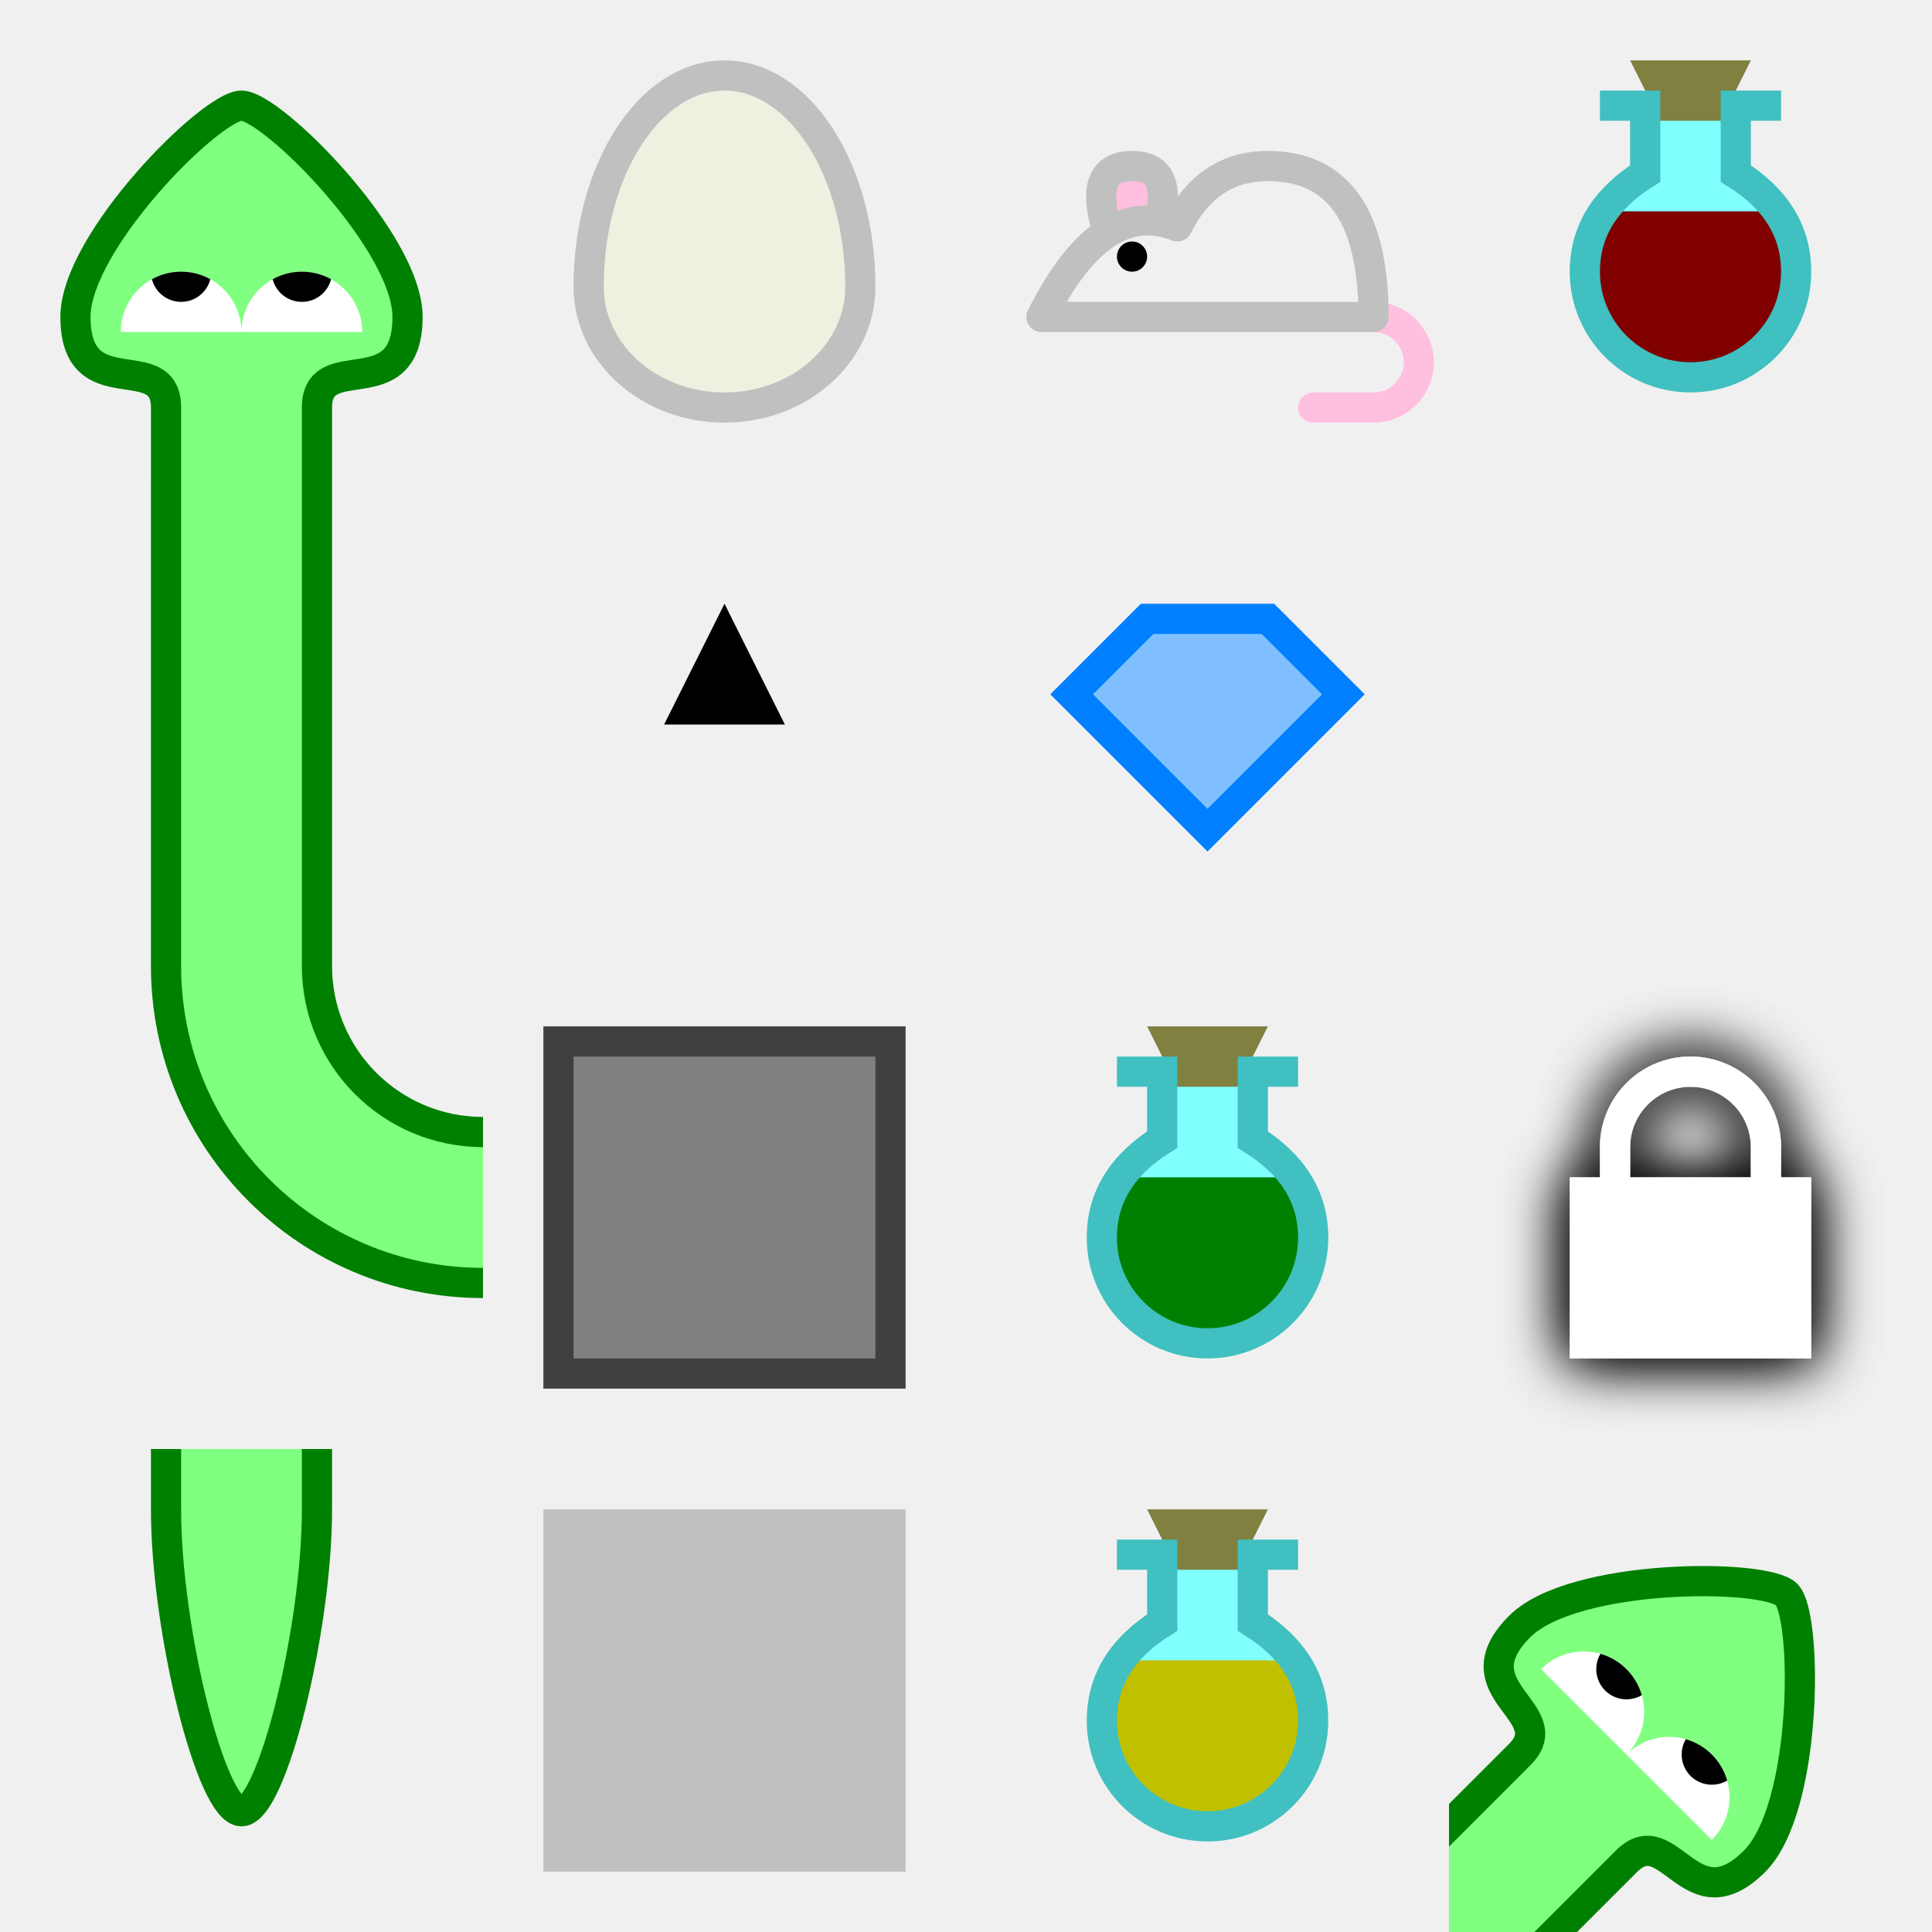
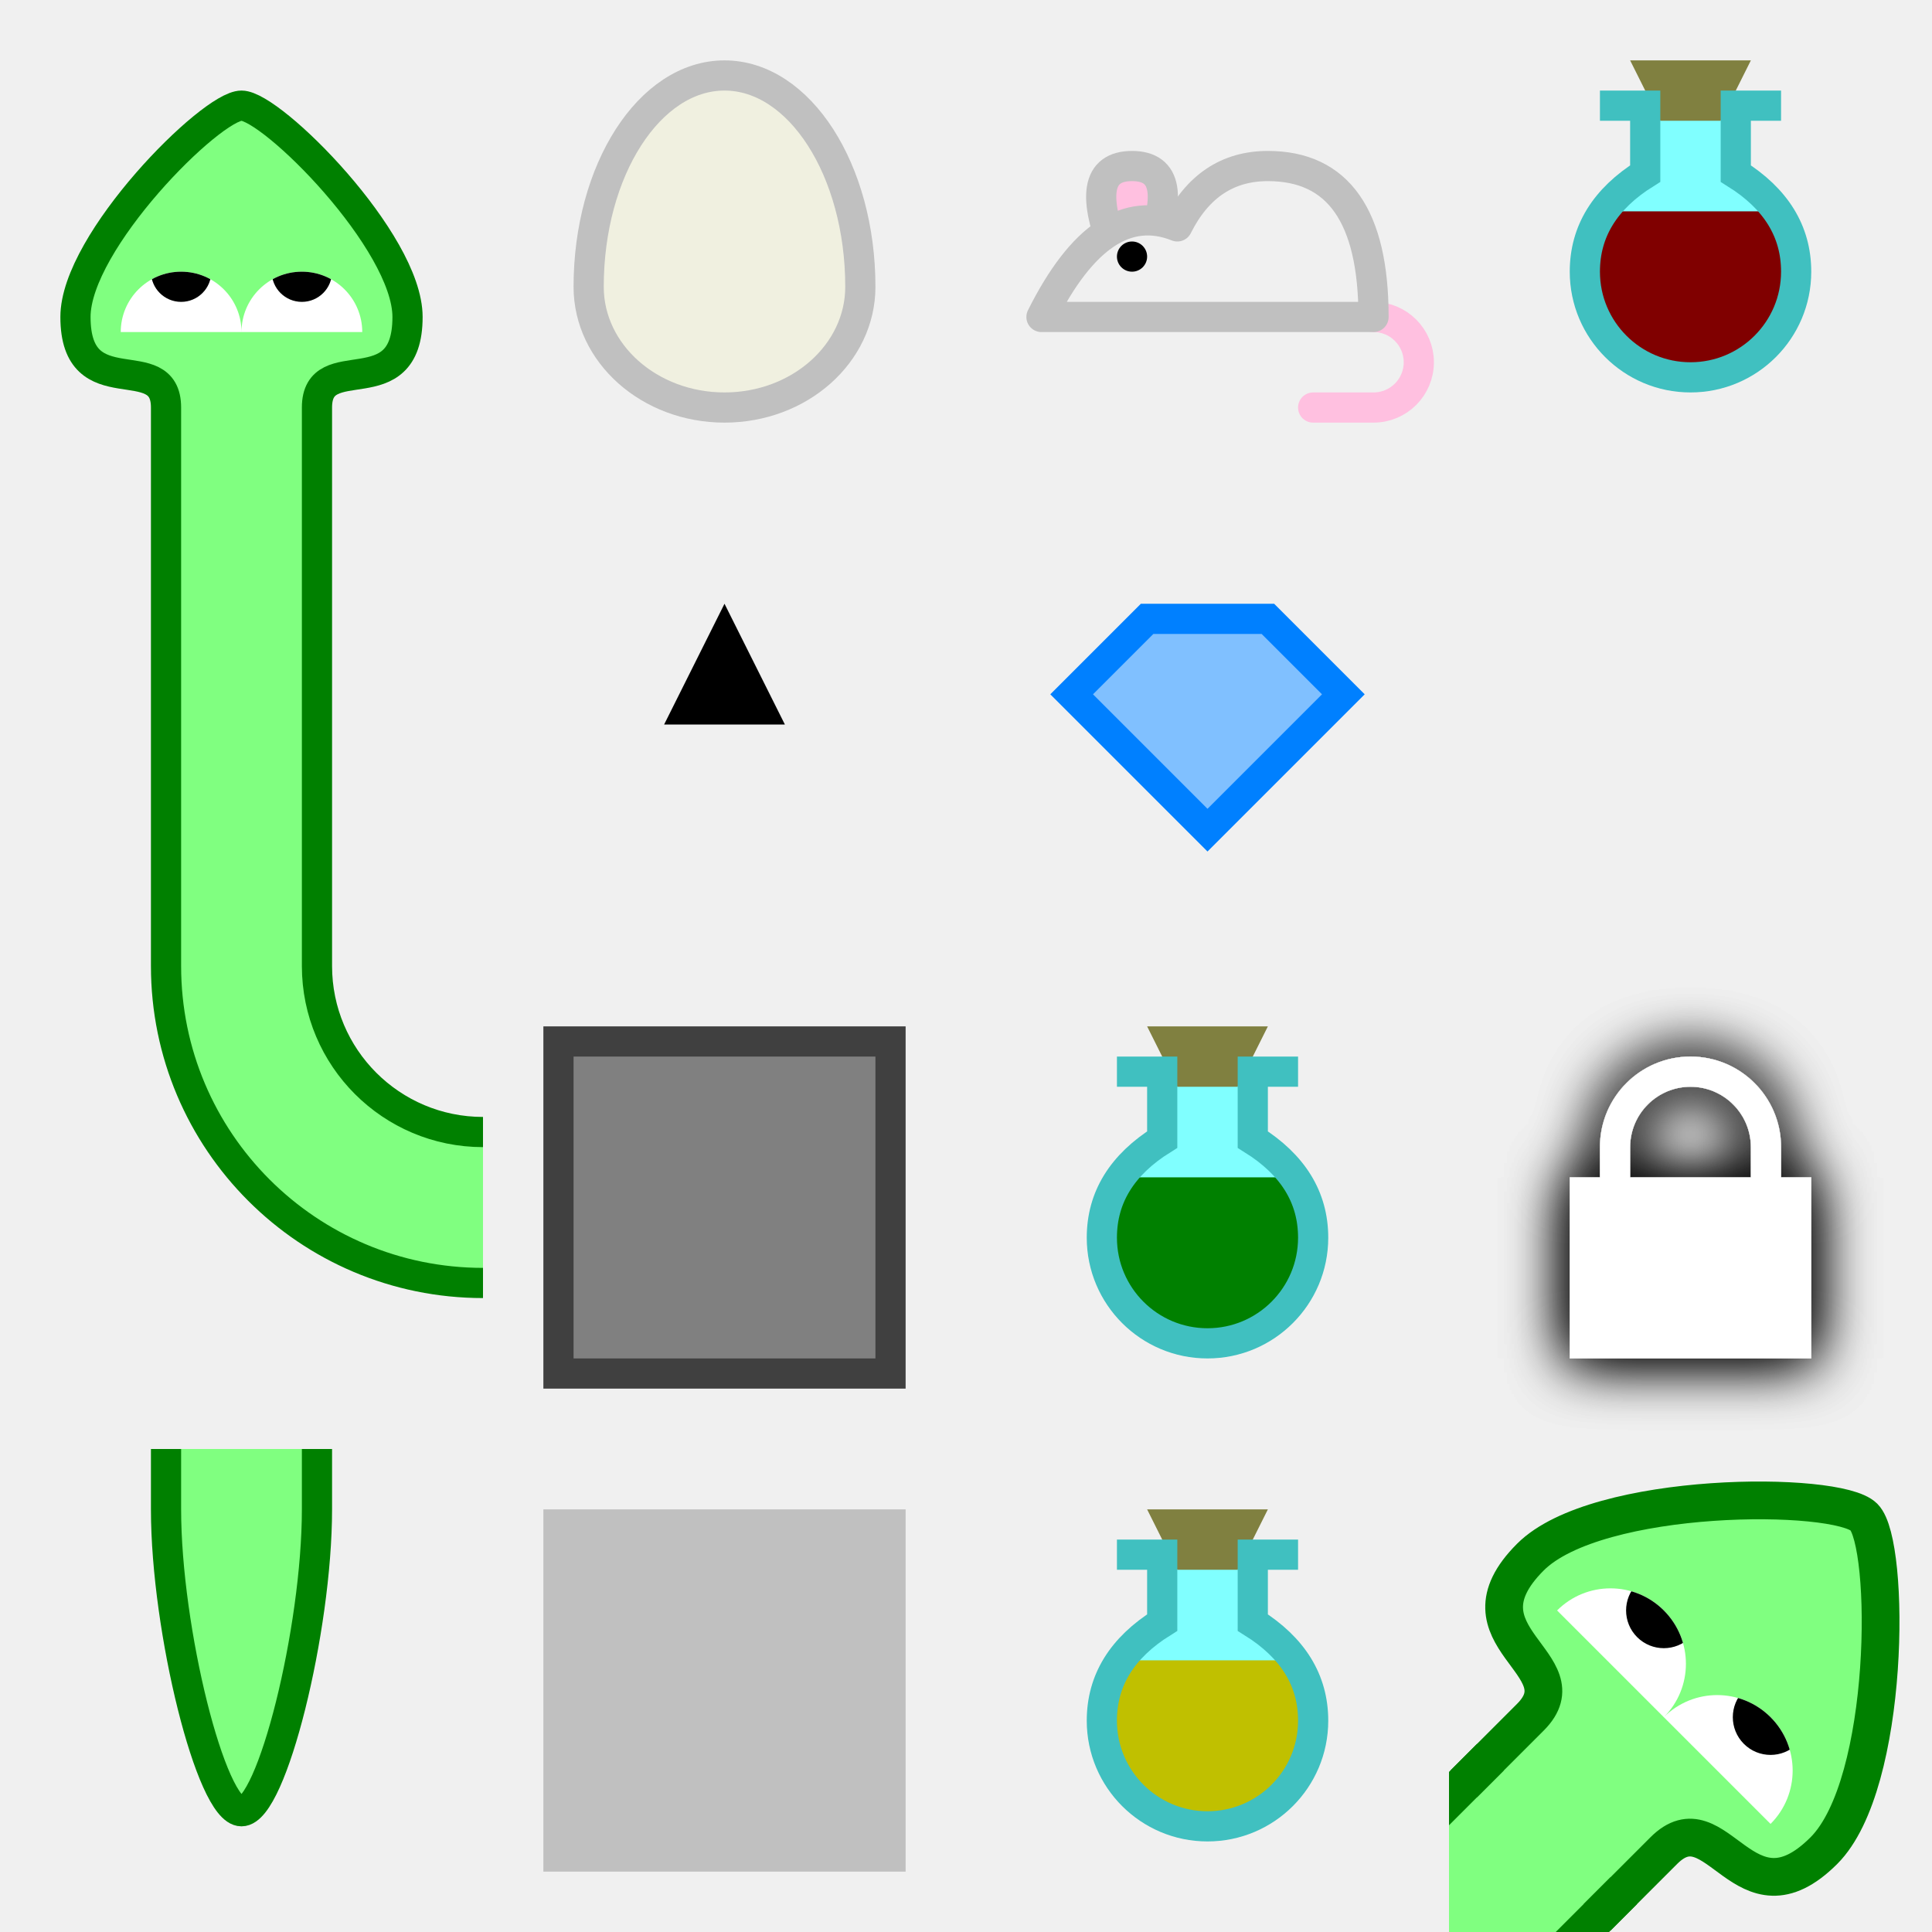
<svg xmlns="http://www.w3.org/2000/svg" xmlns:xlink="http://www.w3.org/1999/xlink" version="1.0" viewBox="0,0 128,128" width="256" height="256">
  <defs>
    <clipPath id="cell-clip">
      <rect x="-16" y="-16" width="32" height="32" />
    </clipPath>
    <clipPath id="snake-eye-clip">
      <path d="M 0,6 H -8 A 4,4 0 0,1 0,6 M 0,6 H 8 A 4,4 0 0,0 0,6" />
    </clipPath>
    <clipPath id="potion-clip">
      <rect x="-7" y="-2" width="14" height="11" />
    </clipPath>
    <g id="potion-template">
      <path d="M -3,-9 V -4.5 Q -7,-2 -7,2 A 7,7 0 0,0 7,2                   Q 7,-2 3,-4.5 V -9" fill="#80ffff" />
      <path d="M -4,-12 L -2,-8 L 2,-8 L 4,-12 Z" fill="#808040" />
      <circle cx="0" cy="2" r="7" clip-path="url(#potion-clip)" />
      <path d="M -6,-9 H -3 V -4.5 Q -7,-2 -7,2 A 7,7 0 0,0 7,2                   Q 7,-2 3,-4.5 V -9 H 6" fill="none" stroke="#40c0c0" stroke-width="2" />
    </g>
    <clipPath id="leck-clip">
      <rect x="-16" y="-16" width="32" height="32" />
    </clipPath>
    <filter id="leck-filter">
      <feGaussianBlur in="SourceGraphic" stdDeviation="2" result="blurred" />
      <feComposite in="blurred" in2="blurred" operator="arithmetic" k1="-1" k2="2" result="amplified" />
      <feComponentTransfer in="SourceGraphic" result="white">
        <feFuncR type="discrete" tableValues="1" />
        <feFuncG type="discrete" tableValues="1" />
        <feFuncB type="discrete" tableValues="1" />
      </feComponentTransfer>
      <feBlend in="white" in2="amplified" />
    </filter>
  </defs>
  <g id="snake" fill="#80ff80" stroke="#008000" stroke-width="2">
    <g id="snake-head" transform="translate(16,16)">
      <path d="M -5,16 V 11 C -5,7 -11,11 -11,5 C -11,0 -2,-9 0,-9                   C 2,-9 11,0 11,5 C 11,11 5,7 5,11 V 16" />
      <g clip-path="url(#snake-eye-clip)" stroke="none">
        <rect x="-8" y="2" width="16" height="4" fill="white" />
        <circle cx="-4" cy="2" r="2" fill="black" />
        <circle cx="4" cy="2" r="2" fill="black" />
      </g>
    </g>
    <g id="snake-body" transform="translate(16,48)">
      <rect x="-5" y="-16" width="10" height="32" stroke="none" />
      <path d="M -5,-16 V 16 M 5,-16 V 16" fill="none" />
    </g>
    <g id="snake-curve" transform="translate(16,80)">
      <path d="M -5,-16 A 21,21 0 0,0 16,5 L 16,-5                   A 11,11 0 0,1 5,-16 Z" stroke="none" />
      <path d="M -5,-16 A 21,21 0 0,0 16,5 M 5,-16 A 11,11 0 0,0 16,-5" fill="none" />
    </g>
    <g id="snake-tail" transform="translate(16,112)">
      <path d="M -5,-16 V -12 C -5,-4 -2,8 0,8 C 2,8 5,-4 5,-12                   V -16" />
    </g>
  </g>
  <g id="egg" transform="translate(48,16)">
    <path d="M -9,3 A 9,14 0 0,1 9,3 A 9,8 0 0,1 -9,3 Z" fill="#f0f0e0" stroke="#c0c0c0" stroke-width="2" />
  </g>
  <g id="arrow" transform="translate(48,48)">
    <path d="M 0,-8 L 4,0 L -4,0 Z" />
  </g>
  <g id="obstacle" transform="translate(48,80)">
    <rect x="-11" y="-11" width="22" height="22" fill="#808080" stroke="#404040" stroke-width="2" />
  </g>
  <g id="weak-obstacle" transform="translate(48,112)">
    <rect x="-12" y="-12" width="24" height="24" fill="#c0c0c0" />
  </g>
  <g id="mouse" transform="translate(80,16)">
    <path d="M -6,1 Q -8.5,-5 -5,-5 Q -1.5,-5 -4,1" fill="#ffc0e0" stroke="#c0c0c0" stroke-width="2" />
    <path d="M 11,5 A 2,2 0 0,1 11,11 L 7,11" fill="none" stroke="#ffc0e0" stroke-width="2" stroke-linecap="round" />
    <path d="M -11,5 Q -7,-3 -2,-1 Q 0,-5 4,-5 Q 11,-5 11,5 Z" fill="#f0f0f0" stroke="#c0c0c0" stroke-width="2" stroke-linejoin="round" />
    <circle cx="-5" cy="1" r="1" fill="black" />
  </g>
  <g id="gem" transform="translate(80,48)">
    <path d="M 0,7 L 9,-2 L 4,-7 L -4,-7 L -9,-2 Z" fill="#80c0ff" stroke="#0080ff" stroke-width="2" />
  </g>
  <g id="potion-green" transform="translate(80,80)">
    <use xlink:href="#potion-template" fill="#008000" />
  </g>
  <g id="potion-yellow" transform="translate(80,112)">
    <use xlink:href="#potion-template" fill="#c0c000" />
  </g>
  <g id="potion-red" transform="translate(112,16)">
    <use xlink:href="#potion-template" fill="#800000" />
  </g>
  <g id="leck" transform="translate(112,80)">
    <path d="M -5,-2 H 5 V -4 A 5,5 0 0,0 -5,-4 Z" fill="white" />
    <g clip-path="url(#leck-clip)" filter="url(#leck-filter)">
      <rect x="-16" y="-16" width="32" height="32" opacity="0" />
      <path d="M -8,10 V -2 H -6 V -4 A 6,6 0 0,1 6,-4 V -2 H 8 V 10 Z                   M -4,-2 H 4 V -4 A 4,4 0 0,0 -4,-4 Z" />
    </g>
  </g>
  <g id="favicon" transform="translate(112,112)">
    <g clip-path="url(#cell-clip)">
-       <g transform="rotate(45)" fill="#80ff80" stroke="#008000" stroke-width="2">
-         <path d="M -5,24 V 11 C -5,7 -11,11 -11,5 C -11,0 -2,-9 0,-9                       C 2,-9 11,0 11,5 C 11,11 5,7 5,11 V 24" />
-         <g clip-path="url(#snake-eye-clip)" stroke="none">
-           <rect x="-8" y="2" width="16" height="4" fill="white" />
-           <circle cx="-4" cy="2" r="2" fill="black" />
-           <circle cx="4" cy="2" r="2" fill="black" />
-         </g>
+       <g fill="#80ff80" stroke="#008000" stroke-width="2" transform="rotate(45) scale(1.25)">
+         <rect x="-5" y="10" width="10" height="12" stroke="none" />
+         <use xlink:href="#snake-head" x="-16" y="-20" />
+         <path d="M -5,10 V 22 M 5,10 V 22" fill="none" />
      </g>
    </g>
  </g>
</svg>
